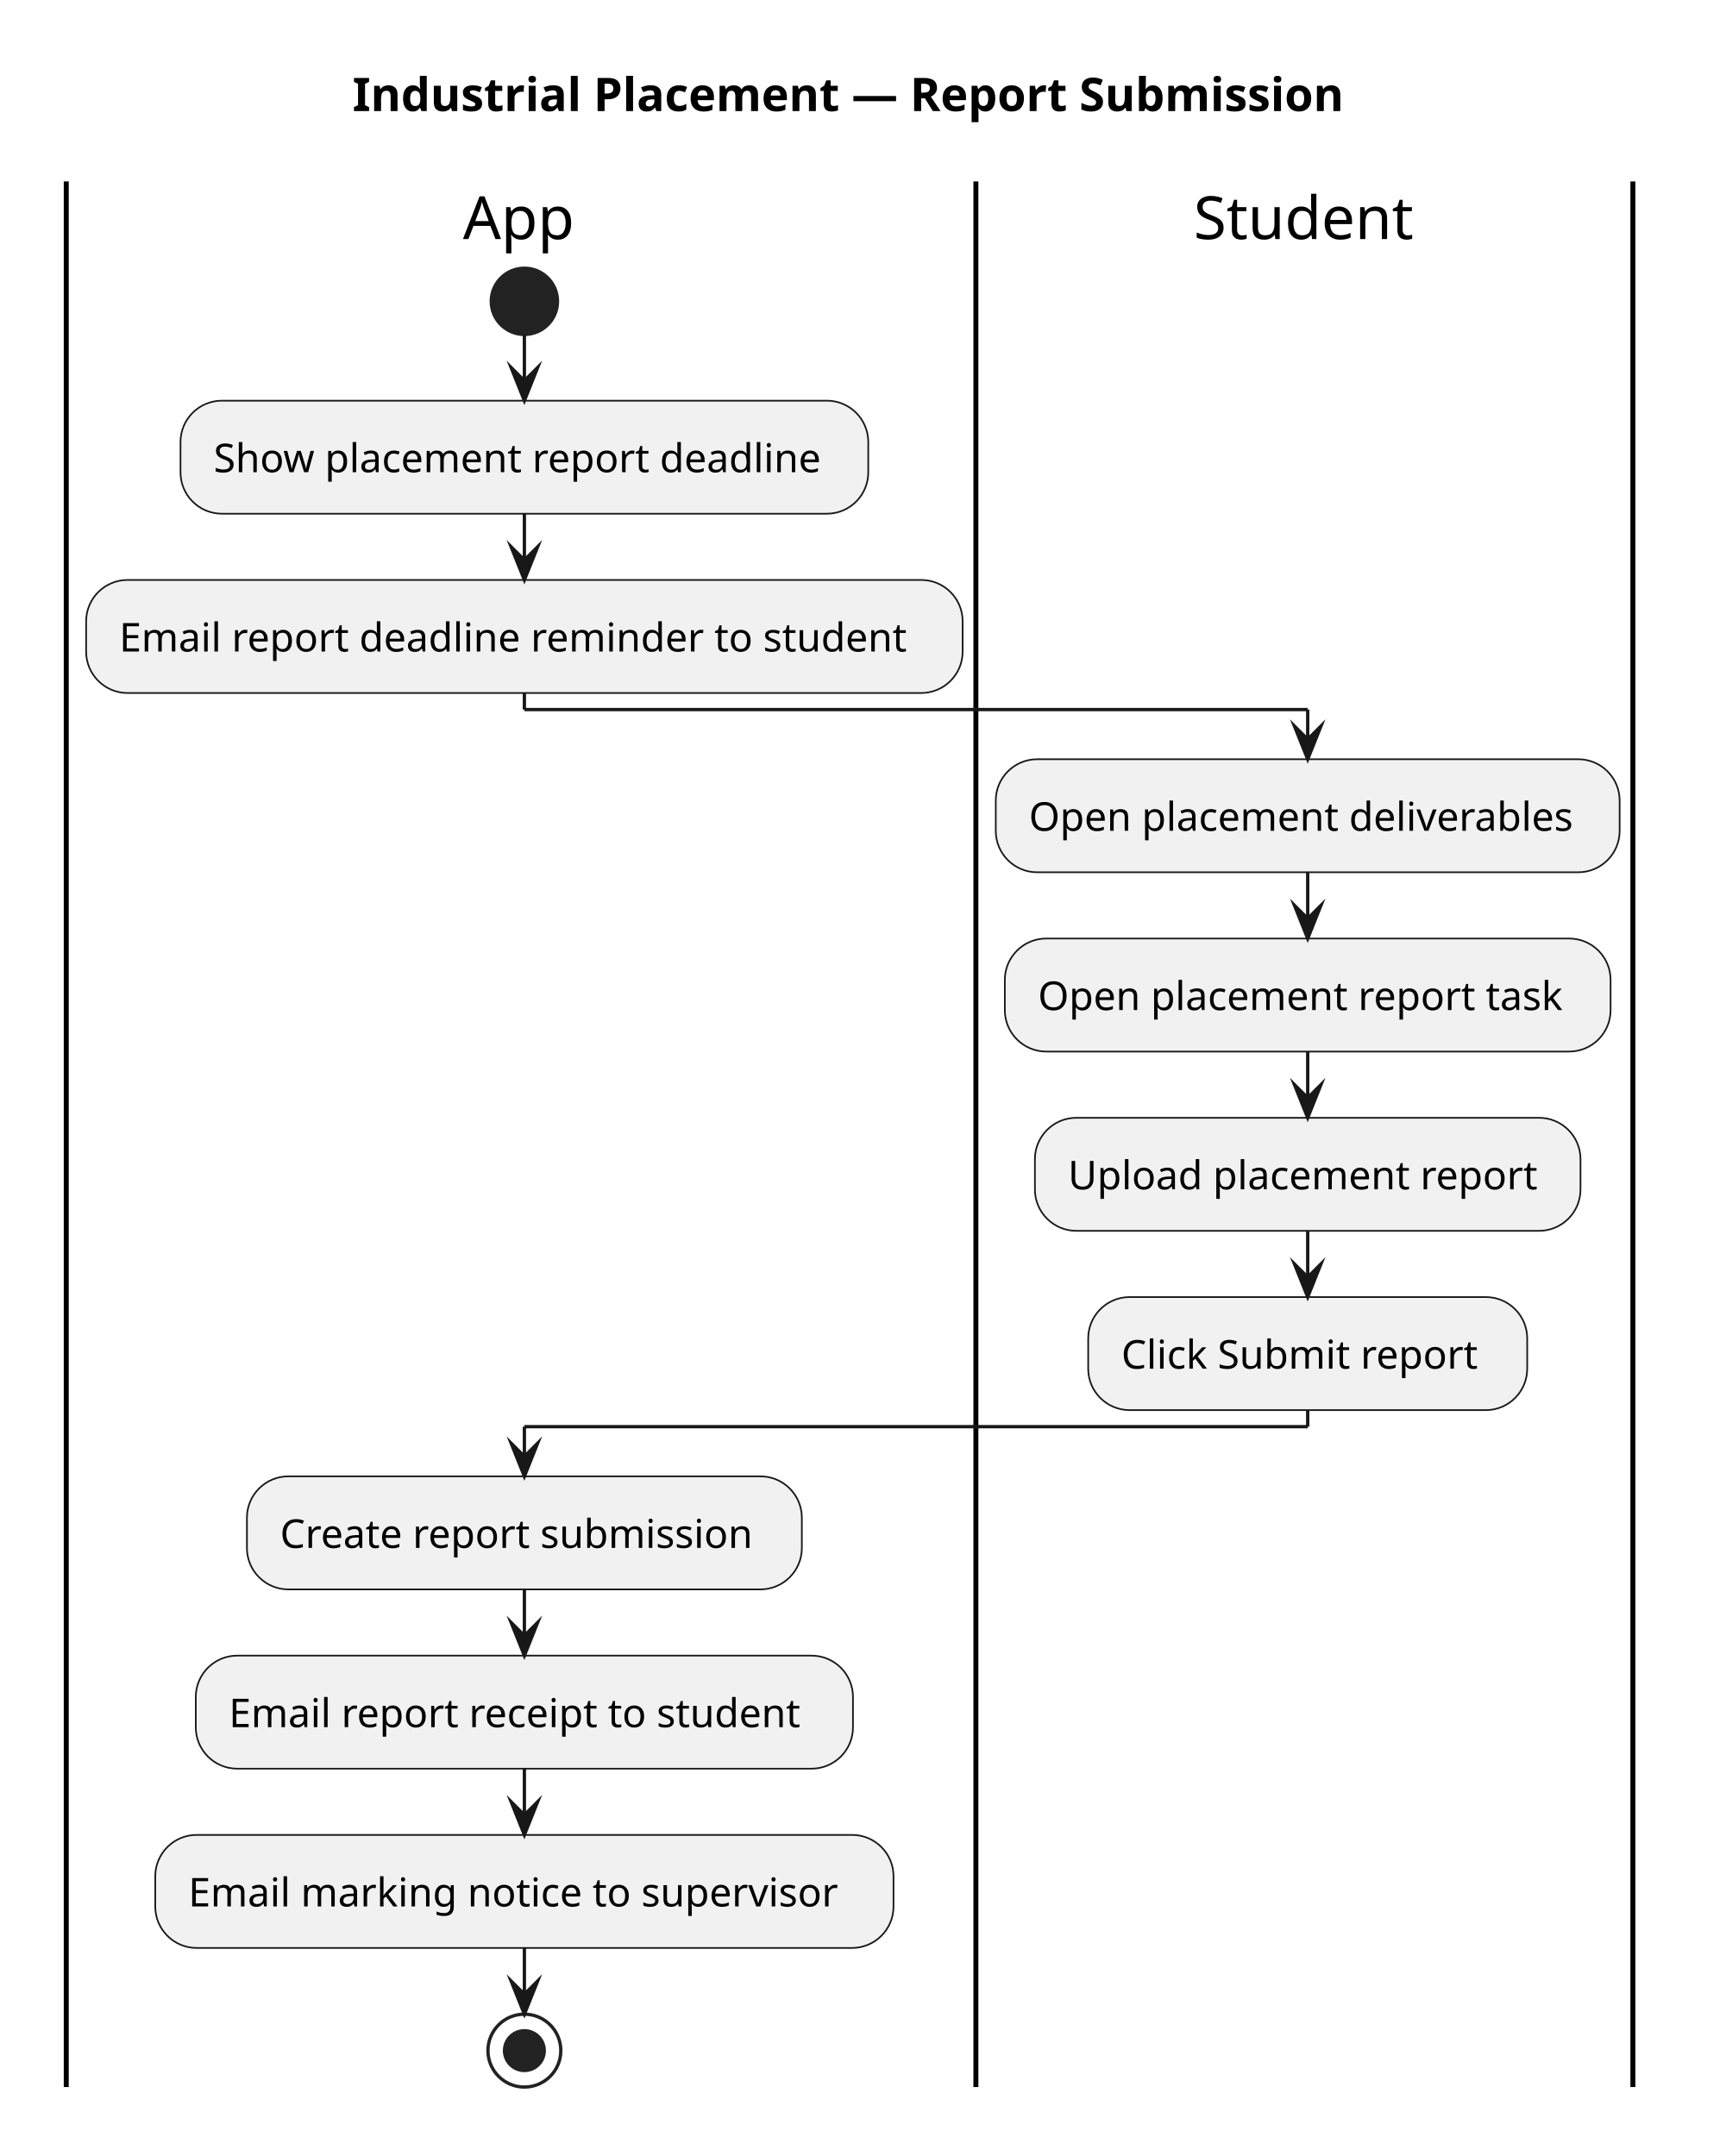
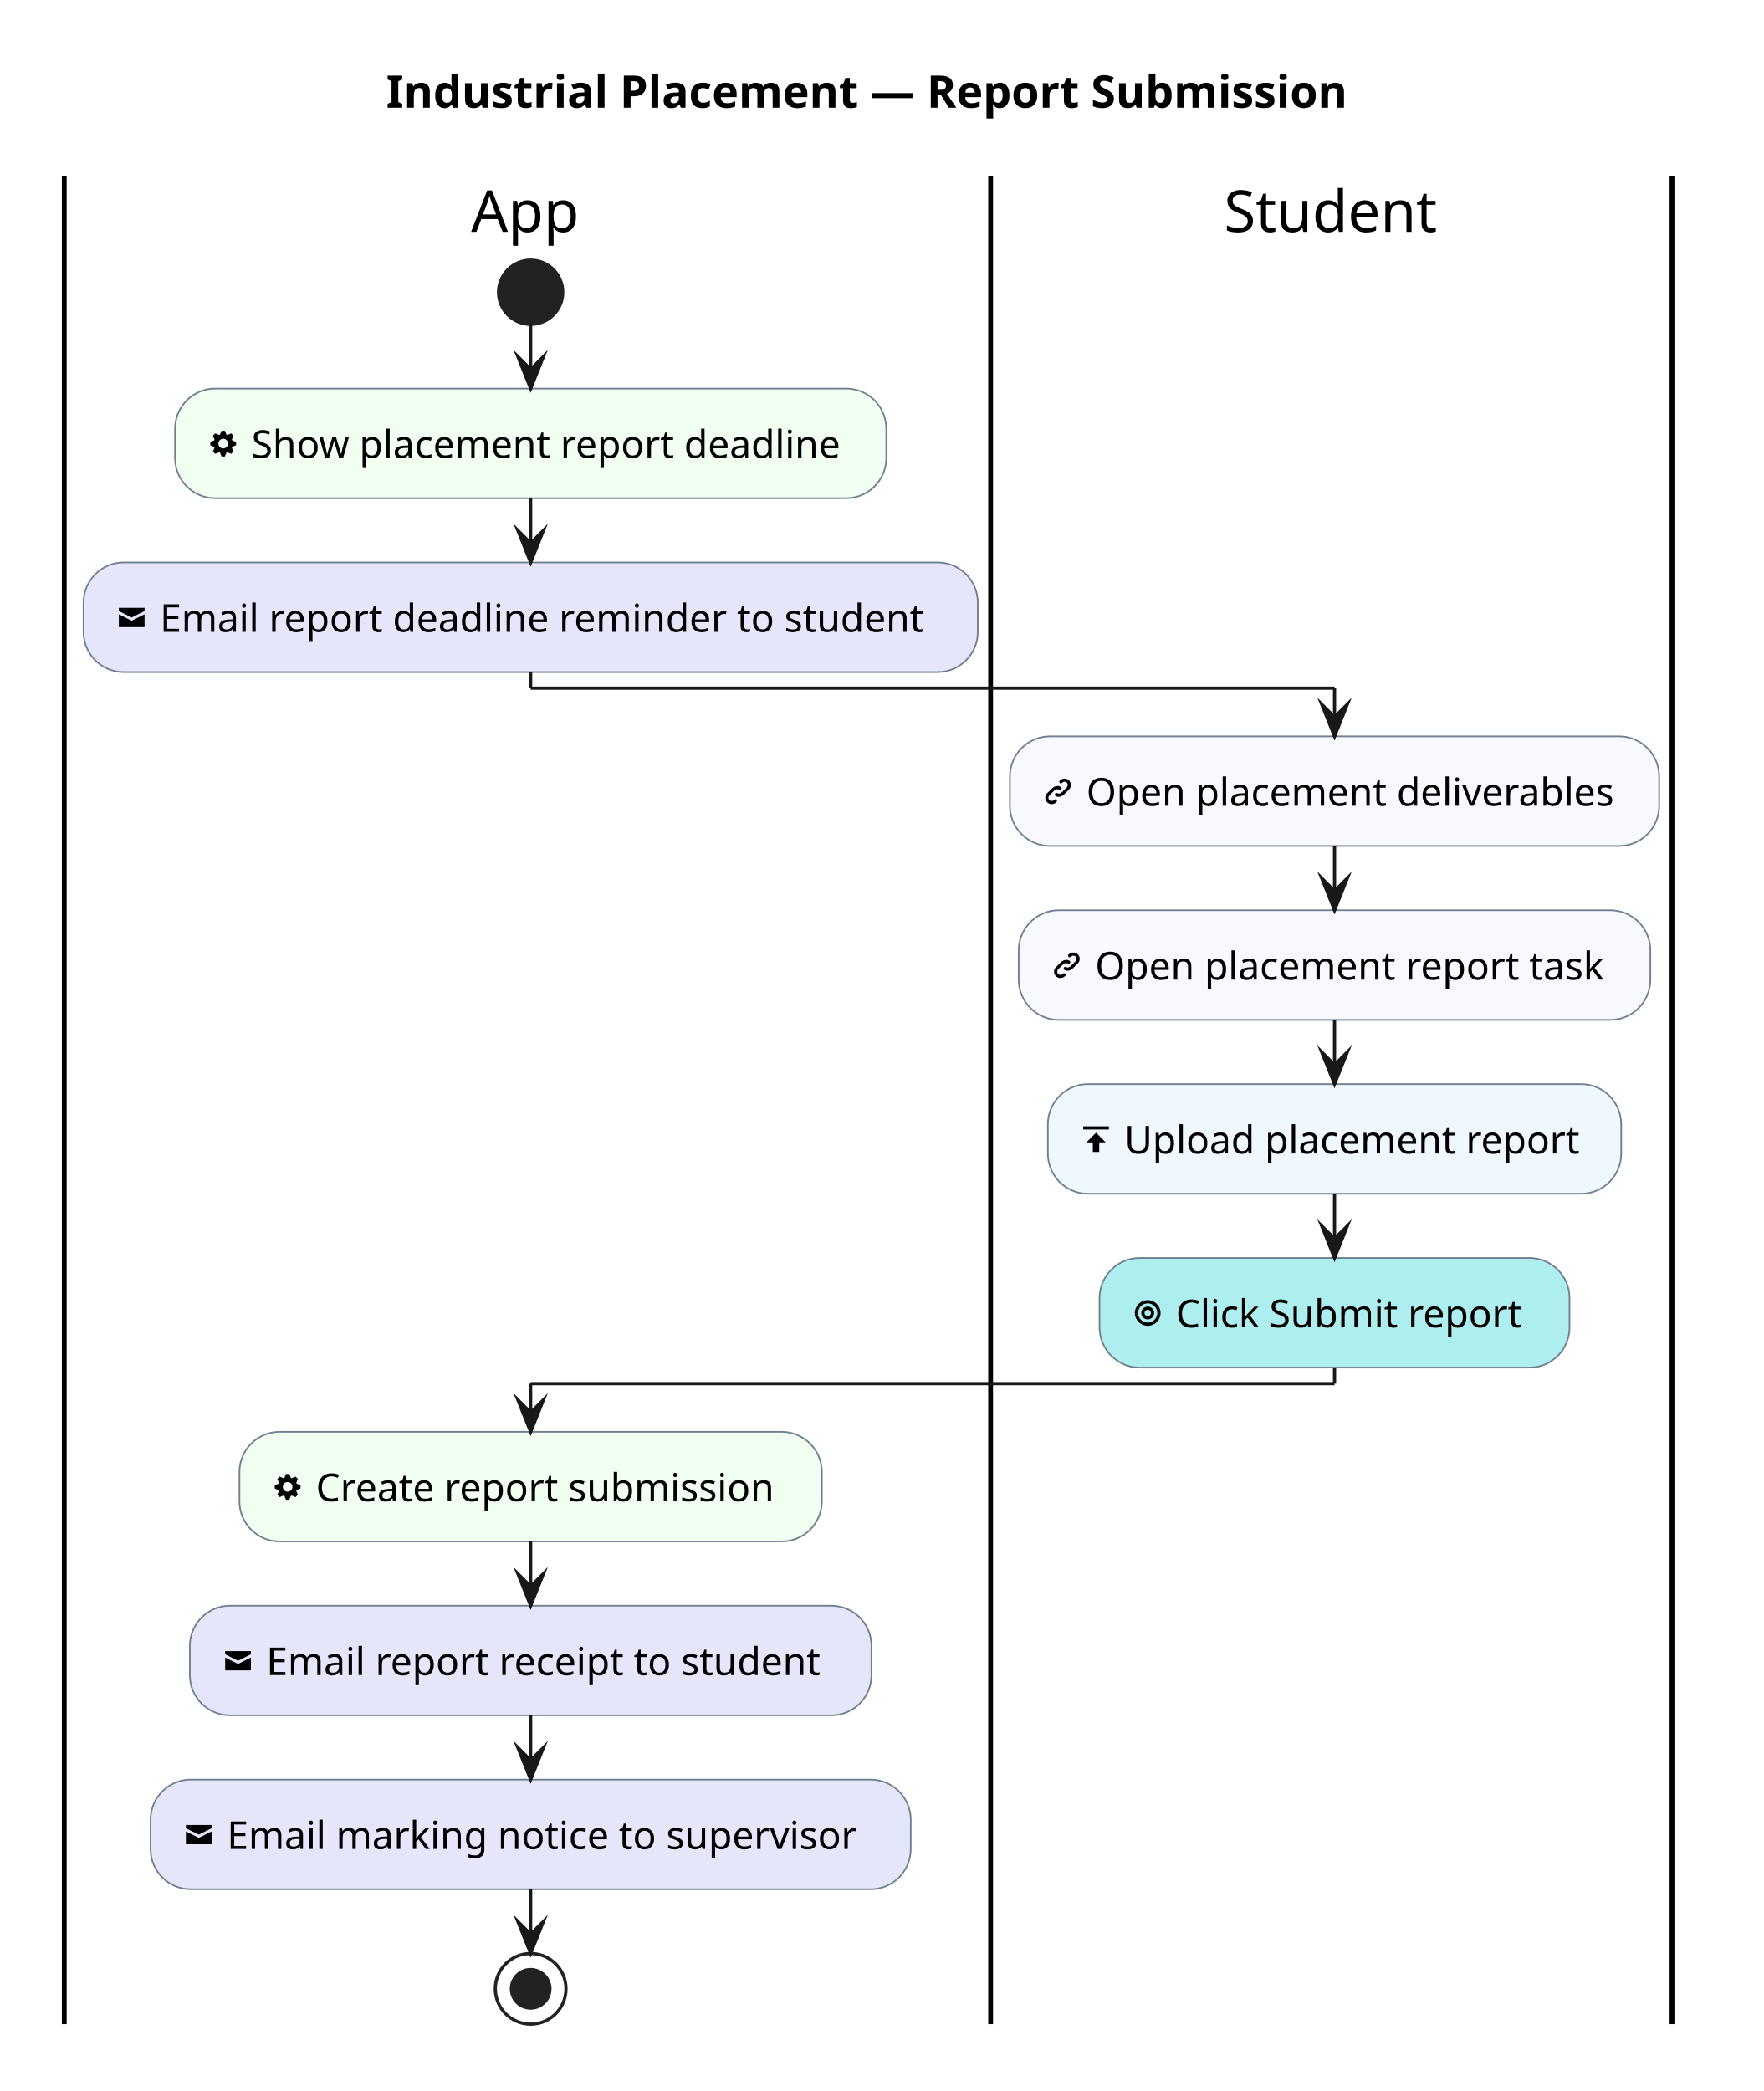
- <svg xmlns="http://www.w3.org/2000/svg" contentStyleType="text/css" data-diagram-type="ACTIVITY" height="651px" preserveAspectRatio="none" style="width:521px;height:651px;background:#FFFFFF;" version="1.1" viewBox="0 0 521 651" width="521px" zoomAndPan="magnify">
+ <svg xmlns="http://www.w3.org/2000/svg" contentStyleType="text/css" data-diagram-type="ACTIVITY" height="651px" preserveAspectRatio="none" style="width:549px;height:651px;background:#FFFFFF;" version="1.1" viewBox="0 0 549 651" width="549px" zoomAndPan="magnify">
  <defs />
  <g>
    <g class="title" data-source-line="2">
-       <text fill="#000000" font-family="sans-serif" font-size="14" font-weight="700" lengthAdjust="spacing" textLength="306.961" x="106.419" y="33.535">Industrial Placement — Report Submission</text>
+       <text fill="#000000" font-family="sans-serif" font-size="14" font-weight="700" lengthAdjust="spacing" textLength="306.961" x="120.216" y="33.535">Industrial Placement — Report Submission</text>
    </g>
-     <rect fill="none" height="21.199" style="stroke:none;stroke-width:1;" width="474.799" x="20" y="54.785" />
-     <ellipse cx="158.306" cy="90.984" fill="#222222" rx="10" ry="10" style="stroke:#222222;stroke-width:1;" />
-     <rect fill="#F1F1F1" height="34.133" rx="12.5" ry="12.5" style="stroke:#181818;stroke-width:0.5;" width="207.629" x="54.491" y="120.984" />
-     <text fill="#000000" font-family="sans-serif" font-size="12" lengthAdjust="spacing" textLength="187.629" x="64.491" y="142.586">Show placement report deadline</text>
-     <rect fill="#F1F1F1" height="34.133" rx="12.5" ry="12.5" style="stroke:#181818;stroke-width:0.5;" width="264.611" x="26" y="175.117" />
-     <text fill="#000000" font-family="sans-serif" font-size="12" lengthAdjust="spacing" textLength="244.611" x="36" y="196.719">Email report deadline reminder to student</text>
-     <rect fill="#F1F1F1" height="34.133" rx="12.5" ry="12.5" style="stroke:#181818;stroke-width:0.5;" width="167.522" x="74.545" y="445.781" />
-     <text fill="#000000" font-family="sans-serif" font-size="12" lengthAdjust="spacing" textLength="147.522" x="84.545" y="467.383">Create report submission</text>
-     <rect fill="#F1F1F1" height="34.133" rx="12.5" ry="12.5" style="stroke:#181818;stroke-width:0.5;" width="198.4" x="59.105" y="499.914" />
-     <text fill="#000000" font-family="sans-serif" font-size="12" lengthAdjust="spacing" textLength="178.4" x="69.106" y="521.516">Email report receipt to student</text>
-     <rect fill="#F1F1F1" height="34.133" rx="12.5" ry="12.5" style="stroke:#181818;stroke-width:0.5;" width="222.869" x="46.871" y="554.047" />
-     <text fill="#000000" font-family="sans-serif" font-size="12" lengthAdjust="spacing" textLength="202.869" x="56.871" y="575.648">Email marking notice to supervisor</text>
-     <ellipse cx="158.306" cy="619.18" fill="none" rx="11" ry="11" style="stroke:#222222;stroke-width:1;" />
-     <ellipse cx="158.306" cy="619.18" fill="#222222" rx="6" ry="6" style="stroke:#222222;stroke-width:1;" />
+     <rect fill="none" height="21.199" style="stroke:none;stroke-width:1;" width="502.393" x="20" y="54.785" />
+     <ellipse cx="165.204" cy="90.984" fill="#222222" rx="10" ry="10" style="stroke:#222222;stroke-width:1;" />
+     <rect fill="#F0FFF0" height="34.133" rx="12.5" ry="12.5" style="stroke:#708090;stroke-width:0.5;" width="221.426" x="54.491" y="120.984" />
+     <path d="M68.991,134.117 L68.491,135.307 C68.391,135.337 68.301,135.387 68.211,135.437 L67.021,134.937 L66.301,135.657 L66.801,136.847 C66.751,136.947 66.711,137.027 66.671,137.127 L65.481,137.627 L65.481,138.627 L66.671,139.127 C66.711,139.227 66.751,139.307 66.801,139.407 L66.301,140.597 L67.021,141.317 L68.211,140.817 C68.301,140.857 68.391,140.907 68.491,140.947 L68.991,142.137 L69.991,142.137 L70.491,140.947 C70.581,140.907 70.681,140.867 70.771,140.817 L71.961,141.317 L72.681,140.597 L72.181,139.407 C72.221,139.317 72.271,139.217 72.311,139.127 L73.501,138.627 L73.501,137.627 L72.311,137.127 C72.281,137.037 72.231,136.937 72.181,136.847 L72.681,135.657 L71.961,134.937 L70.771,135.437 C70.681,135.397 70.581,135.347 70.491,135.307 L69.991,134.117 L68.991,134.117 M69.491,136.617 C70.321,136.617 70.991,137.287 70.991,138.117 C70.991,138.947 70.321,139.617 69.491,139.617 C68.661,139.617 67.991,138.947 67.991,138.117 C67.991,137.287 68.661,136.617 69.491,136.617" fill="#000000" />
+     <text fill="#000000" font-family="sans-serif" font-size="12" lengthAdjust="spacing" textLength="187.629" x="78.288" y="142.586">Show placement report deadline</text>
+     <rect fill="#E6E6FA" height="34.133" rx="12.5" ry="12.5" style="stroke:#708090;stroke-width:0.5;" width="278.408" x="26" y="175.117" />
+     <path d="M37,189.25 L37,190.25 L41,192.25 L45,190.25 L45,189.25 L37,189.25 M37,191.25 L37,195.25 L45,195.25 L45,191.25 L41,193.25 L37,191.25" fill="#000000" />
+     <text fill="#000000" font-family="sans-serif" font-size="12" lengthAdjust="spacing" textLength="244.611" x="49.797" y="196.719">Email report deadline reminder to student</text>
+     <rect fill="#F0FFF0" height="34.133" rx="12.5" ry="12.5" style="stroke:#708090;stroke-width:0.5;" width="181.318" x="74.545" y="445.781" />
+     <path d="M89.045,458.914 L88.545,460.104 C88.445,460.134 88.355,460.184 88.265,460.234 L87.075,459.734 L86.355,460.454 L86.855,461.644 C86.805,461.744 86.765,461.824 86.725,461.924 L85.535,462.424 L85.535,463.424 L86.725,463.924 C86.765,464.024 86.805,464.104 86.855,464.204 L86.355,465.394 L87.075,466.114 L88.265,465.614 C88.355,465.654 88.445,465.704 88.545,465.744 L89.045,466.934 L90.045,466.934 L90.545,465.744 C90.635,465.704 90.735,465.664 90.825,465.614 L92.015,466.114 L92.735,465.394 L92.235,464.204 C92.275,464.114 92.325,464.014 92.365,463.924 L93.555,463.424 L93.555,462.424 L92.365,461.924 C92.335,461.834 92.285,461.734 92.235,461.644 L92.735,460.454 L92.015,459.734 L90.825,460.234 C90.735,460.194 90.635,460.144 90.545,460.104 L90.045,458.914 L89.045,458.914 M89.545,461.414 C90.375,461.414 91.045,462.084 91.045,462.914 C91.045,463.744 90.375,464.414 89.545,464.414 C88.715,464.414 88.045,463.744 88.045,462.914 C88.045,462.084 88.715,461.414 89.545,461.414" fill="#000000" />
+     <text fill="#000000" font-family="sans-serif" font-size="12" lengthAdjust="spacing" textLength="147.522" x="98.342" y="467.383">Create report submission</text>
+     <rect fill="#E6E6FA" height="34.133" rx="12.5" ry="12.5" style="stroke:#708090;stroke-width:0.5;" width="212.197" x="59.105" y="499.914" />
+     <path d="M70.106,514.047 L70.106,515.047 L74.106,517.047 L78.106,515.047 L78.106,514.047 L70.106,514.047 M70.106,516.047 L70.106,520.047 L78.106,520.047 L78.106,516.047 L74.106,518.047 L70.106,516.047" fill="#000000" />
+     <text fill="#000000" font-family="sans-serif" font-size="12" lengthAdjust="spacing" textLength="178.4" x="82.902" y="521.516">Email report receipt to student</text>
+     <rect fill="#E6E6FA" height="34.133" rx="12.5" ry="12.5" style="stroke:#708090;stroke-width:0.5;" width="236.666" x="46.871" y="554.047" />
+     <path d="M57.871,568.18 L57.871,569.18 L61.871,571.18 L65.871,569.18 L65.871,568.18 L57.871,568.18 M57.871,570.18 L57.871,574.18 L65.871,574.18 L65.871,570.18 L61.871,572.18 L57.871,570.18" fill="#000000" />
+     <text fill="#000000" font-family="sans-serif" font-size="12" lengthAdjust="spacing" textLength="202.869" x="70.668" y="575.648">Email marking notice to supervisor</text>
+     <ellipse cx="165.204" cy="619.18" fill="none" rx="11" ry="11" style="stroke:#222222;stroke-width:1;" />
+     <ellipse cx="165.204" cy="619.18" fill="#222222" rx="6" ry="6" style="stroke:#222222;stroke-width:1;" />
    <line style="stroke:#000000;stroke-width:1.5;" x1="20" x2="20" y1="54.785" y2="630.18" />
-     <rect fill="#F1F1F1" height="34.133" rx="12.5" ry="12.5" style="stroke:#181818;stroke-width:0.5;" width="188.34" x="300.611" y="229.25" />
-     <text fill="#000000" font-family="sans-serif" font-size="12" lengthAdjust="spacing" textLength="168.34" x="310.611" y="250.852">Open placement deliverables</text>
-     <rect fill="#F1F1F1" height="34.133" rx="12.5" ry="12.5" style="stroke:#181818;stroke-width:0.5;" width="182.867" x="303.348" y="283.383" />
-     <text fill="#000000" font-family="sans-serif" font-size="12" lengthAdjust="spacing" textLength="162.867" x="313.348" y="304.984">Open placement report task</text>
-     <rect fill="#F1F1F1" height="34.133" rx="12.5" ry="12.5" style="stroke:#181818;stroke-width:0.5;" width="164.703" x="312.43" y="337.516" />
-     <text fill="#000000" font-family="sans-serif" font-size="12" lengthAdjust="spacing" textLength="144.703" x="322.43" y="359.117">Upload placement report</text>
-     <rect fill="#F1F1F1" height="34.133" rx="12.5" ry="12.5" style="stroke:#181818;stroke-width:0.5;" width="132.535" x="328.514" y="391.648" />
-     <text fill="#000000" font-family="sans-serif" font-size="12" lengthAdjust="spacing" textLength="112.535" x="338.514" y="413.25">Click Submit report</text>
-     <line style="stroke:#000000;stroke-width:1.5;" x1="294.611" x2="294.611" y1="54.785" y2="630.18" />
-     <line style="stroke:#000000;stroke-width:1.5;" x1="492.951" x2="492.951" y1="54.785" y2="630.18" />
-     <line style="stroke:#181818;stroke-width:1;" x1="158.306" x2="158.306" y1="100.984" y2="120.984" />
-     <polygon fill="#181818" points="154.306,110.984,158.306,120.984,162.306,110.984,158.306,114.984" style="stroke:#181818;stroke-width:1;stroke-linejoin:miter;stroke-miterlimit:10;" />
-     <line style="stroke:#181818;stroke-width:1;" x1="158.306" x2="158.306" y1="155.117" y2="175.117" />
-     <polygon fill="#181818" points="154.306,165.117,158.306,175.117,162.306,165.117,158.306,169.117" style="stroke:#181818;stroke-width:1;stroke-linejoin:miter;stroke-miterlimit:10;" />
-     <line style="stroke:#181818;stroke-width:1;" x1="158.306" x2="158.306" y1="479.914" y2="499.914" />
-     <polygon fill="#181818" points="154.306,489.914,158.306,499.914,162.306,489.914,158.306,493.914" style="stroke:#181818;stroke-width:1;stroke-linejoin:miter;stroke-miterlimit:10;" />
-     <line style="stroke:#181818;stroke-width:1;" x1="158.306" x2="158.306" y1="534.047" y2="554.047" />
-     <polygon fill="#181818" points="154.306,544.047,158.306,554.047,162.306,544.047,158.306,548.047" style="stroke:#181818;stroke-width:1;stroke-linejoin:miter;stroke-miterlimit:10;" />
-     <line style="stroke:#181818;stroke-width:1;" x1="158.306" x2="158.306" y1="588.18" y2="608.18" />
-     <polygon fill="#181818" points="154.306,598.18,158.306,608.18,162.306,598.18,158.306,602.18" style="stroke:#181818;stroke-width:1;stroke-linejoin:miter;stroke-miterlimit:10;" />
-     <line style="stroke:#181818;stroke-width:1;" x1="394.781" x2="394.781" y1="263.383" y2="283.383" />
-     <polygon fill="#181818" points="390.781,273.383,394.781,283.383,398.781,273.383,394.781,277.383" style="stroke:#181818;stroke-width:1;stroke-linejoin:miter;stroke-miterlimit:10;" />
-     <line style="stroke:#181818;stroke-width:1;" x1="394.781" x2="394.781" y1="317.516" y2="337.516" />
-     <polygon fill="#181818" points="390.781,327.516,394.781,337.516,398.781,327.516,394.781,331.516" style="stroke:#181818;stroke-width:1;stroke-linejoin:miter;stroke-miterlimit:10;" />
-     <line style="stroke:#181818;stroke-width:1;" x1="394.781" x2="394.781" y1="371.648" y2="391.648" />
-     <polygon fill="#181818" points="390.781,381.648,394.781,391.648,398.781,381.648,394.781,385.648" style="stroke:#181818;stroke-width:1;stroke-linejoin:miter;stroke-miterlimit:10;" />
-     <line style="stroke:#181818;stroke-width:1;" x1="158.306" x2="158.306" y1="209.25" y2="214.25" />
-     <line style="stroke:#181818;stroke-width:1;" x1="158.306" x2="394.781" y1="214.25" y2="214.25" />
-     <line style="stroke:#181818;stroke-width:1;" x1="394.781" x2="394.781" y1="214.25" y2="229.25" />
-     <polygon fill="#181818" points="390.781,219.25,394.781,229.25,398.781,219.25,394.781,223.25" style="stroke:#181818;stroke-width:1;stroke-linejoin:miter;stroke-miterlimit:10;" />
-     <line style="stroke:#181818;stroke-width:1;" x1="394.781" x2="394.781" y1="425.781" y2="430.781" />
-     <line style="stroke:#181818;stroke-width:1;" x1="394.781" x2="158.306" y1="430.781" y2="430.781" />
-     <line style="stroke:#181818;stroke-width:1;" x1="158.306" x2="158.306" y1="430.781" y2="445.781" />
-     <polygon fill="#181818" points="154.306,435.781,158.306,445.781,162.306,435.781,158.306,439.781" style="stroke:#181818;stroke-width:1;stroke-linejoin:miter;stroke-miterlimit:10;" />
-     <text fill="#000000" font-family="sans-serif" font-size="18" lengthAdjust="spacing" textLength="35.077" x="139.767" y="72.188">App</text>
-     <text fill="#000000" font-family="sans-serif" font-size="18" lengthAdjust="spacing" textLength="66.858" x="360.352" y="72.188">Student</text>
+     <rect fill="#F8F8FF" height="34.133" rx="12.5" ry="12.5" style="stroke:#708090;stroke-width:0.5;" width="202.137" x="314.408" y="229.25" />
+     <path d="M331.288,242.413 C331.108,242.423 330.928,242.443 330.758,242.503 C330.488,242.603 330.228,242.753 330.008,242.973 A0.5,0.5 0 1 0 330.698,243.663 C330.808,243.553 330.938,243.493 331.078,243.443 C331.428,243.323 331.858,243.373 332.138,243.663 C332.528,244.053 332.528,244.703 332.138,245.103 L330.638,246.603 C330.198,247.043 329.838,247.083 329.578,247.073 C329.318,247.063 329.168,246.943 329.168,246.943 A0.5,0.5 0 1 0 328.668,247.823 C329.008,248.043 329.008,248.043 329.508,248.073 C330.008,248.103 330.708,247.913 331.318,247.293 L332.818,245.793 C333.598,245.013 333.598,243.753 332.818,242.983 C332.538,242.703 332.208,242.533 331.848,242.453 C331.668,242.413 331.468,242.413 331.288,242.423 M329.288,244.723 C328.788,244.703 328.098,244.873 327.508,245.473 L326.008,246.973 C325.228,247.753 325.228,249.013 326.008,249.783 C326.568,250.343 327.368,250.503 328.068,250.253 C328.338,250.153 328.598,250.003 328.818,249.783 A0.5,0.5 0 1 0 328.128,249.093 C328.018,249.203 327.888,249.263 327.748,249.313 C327.398,249.433 326.968,249.383 326.688,249.093 C326.298,248.703 326.298,248.053 326.688,247.653 L328.188,246.153 C328.588,245.753 328.938,245.703 329.218,245.713 C329.498,245.723 329.688,245.803 329.688,245.803 A0.5,0.5 0 1 0 330.128,244.923 C329.788,244.723 329.788,244.723 329.288,244.703" fill="#000000" />
+     <text fill="#000000" font-family="sans-serif" font-size="12" lengthAdjust="spacing" textLength="168.34" x="338.205" y="250.852">Open placement deliverables</text>
+     <rect fill="#F8F8FF" height="34.133" rx="12.5" ry="12.5" style="stroke:#708090;stroke-width:0.5;" width="196.664" x="317.144" y="283.383" />
+     <path d="M334.024,296.546 C333.844,296.556 333.664,296.576 333.495,296.636 C333.224,296.736 332.964,296.886 332.745,297.106 A0.5,0.5 0 1 0 333.435,297.796 C333.545,297.686 333.675,297.626 333.815,297.576 C334.164,297.456 334.594,297.506 334.875,297.796 C335.264,298.186 335.264,298.836 334.875,299.236 L333.375,300.736 C332.935,301.176 332.575,301.216 332.315,301.206 C332.055,301.196 331.904,301.076 331.904,301.076 A0.5,0.5 0 1 0 331.404,301.956 C331.745,302.176 331.745,302.176 332.245,302.206 C332.745,302.236 333.445,302.046 334.055,301.426 L335.555,299.926 C336.334,299.146 336.334,297.886 335.555,297.116 C335.274,296.836 334.945,296.666 334.584,296.586 C334.404,296.546 334.204,296.546 334.024,296.556 M332.024,298.856 C331.524,298.836 330.834,299.006 330.245,299.606 L328.745,301.106 C327.964,301.886 327.964,303.146 328.745,303.916 C329.305,304.476 330.104,304.636 330.805,304.386 C331.075,304.286 331.334,304.136 331.555,303.916 A0.5,0.5 0 1 0 330.865,303.226 C330.755,303.336 330.625,303.396 330.485,303.446 C330.135,303.566 329.704,303.516 329.425,303.226 C329.034,302.836 329.034,302.186 329.425,301.786 L330.925,300.286 C331.325,299.886 331.675,299.836 331.954,299.846 C332.235,299.856 332.425,299.936 332.425,299.936 A0.5,0.5 0 1 0 332.865,299.056 C332.524,298.856 332.524,298.856 332.024,298.836" fill="#000000" />
+     <text fill="#000000" font-family="sans-serif" font-size="12" lengthAdjust="spacing" textLength="162.867" x="340.941" y="304.984">Open placement report task</text>
+     <rect fill="#F0F8FF" height="34.133" rx="12.5" ry="12.5" style="stroke:#708090;stroke-width:0.5;" width="178.5" x="326.227" y="337.516" />
+     <path d="M337.227,350.648 L337.227,351.648 L345.227,351.648 L345.227,350.648 L337.227,350.648 M341.227,352.648 L338.227,355.648 L340.227,355.648 L340.227,358.648 L342.227,358.648 L342.227,355.648 L344.227,355.648 L341.227,352.648" fill="#000000" />
+     <text fill="#000000" font-family="sans-serif" font-size="12" lengthAdjust="spacing" textLength="144.703" x="350.023" y="359.117">Upload placement report</text>
+     <rect fill="#AFEEEE" height="34.133" rx="12.5" ry="12.5" style="stroke:#708090;stroke-width:0.5;" width="146.332" x="342.31" y="391.648" />
+     <path d="M357.31,404.781 C355.111,404.781 353.31,406.581 353.31,408.781 C353.31,410.981 355.111,412.781 357.31,412.781 C359.51,412.781 361.31,410.981 361.31,408.781 C361.31,406.581 359.51,404.781 357.31,404.781 M357.31,405.781 C358.971,405.781 360.31,407.121 360.31,408.781 C360.31,410.441 358.971,411.781 357.31,411.781 C355.651,411.781 354.31,410.441 354.31,408.781 C354.31,407.121 355.651,405.781 357.31,405.781 M357.31,406.781 C356.211,406.781 355.31,407.681 355.31,408.781 C355.31,409.881 356.211,410.781 357.31,410.781 C358.411,410.781 359.31,409.881 359.31,408.781 C359.31,407.681 358.411,406.781 357.31,406.781 M357.31,407.781 C357.87,407.781 358.31,408.221 358.31,408.781 C358.31,409.341 357.87,409.781 357.31,409.781 C356.75,409.781 356.31,409.341 356.31,408.781 C356.31,408.221 356.75,407.781 357.31,407.781" fill="#000000" />
+     <text fill="#000000" font-family="sans-serif" font-size="12" lengthAdjust="spacing" textLength="112.535" x="366.107" y="413.25">Click Submit report</text>
+     <line style="stroke:#000000;stroke-width:1.5;" x1="308.408" x2="308.408" y1="54.785" y2="630.18" />
+     <line style="stroke:#000000;stroke-width:1.5;" x1="520.545" x2="520.545" y1="54.785" y2="630.18" />
+     <line style="stroke:#181818;stroke-width:1;" x1="165.204" x2="165.204" y1="100.984" y2="120.984" />
+     <polygon fill="#181818" points="161.204,110.984,165.204,120.984,169.204,110.984,165.204,114.984" style="stroke:#181818;stroke-width:1;stroke-linejoin:miter;stroke-miterlimit:10;" />
+     <line style="stroke:#181818;stroke-width:1;" x1="165.204" x2="165.204" y1="155.117" y2="175.117" />
+     <polygon fill="#181818" points="161.204,165.117,165.204,175.117,169.204,165.117,165.204,169.117" style="stroke:#181818;stroke-width:1;stroke-linejoin:miter;stroke-miterlimit:10;" />
+     <line style="stroke:#181818;stroke-width:1;" x1="165.204" x2="165.204" y1="479.914" y2="499.914" />
+     <polygon fill="#181818" points="161.204,489.914,165.204,499.914,169.204,489.914,165.204,493.914" style="stroke:#181818;stroke-width:1;stroke-linejoin:miter;stroke-miterlimit:10;" />
+     <line style="stroke:#181818;stroke-width:1;" x1="165.204" x2="165.204" y1="534.047" y2="554.047" />
+     <polygon fill="#181818" points="161.204,544.047,165.204,554.047,169.204,544.047,165.204,548.047" style="stroke:#181818;stroke-width:1;stroke-linejoin:miter;stroke-miterlimit:10;" />
+     <line style="stroke:#181818;stroke-width:1;" x1="165.204" x2="165.204" y1="588.18" y2="608.18" />
+     <polygon fill="#181818" points="161.204,598.18,165.204,608.18,169.204,598.18,165.204,602.18" style="stroke:#181818;stroke-width:1;stroke-linejoin:miter;stroke-miterlimit:10;" />
+     <line style="stroke:#181818;stroke-width:1;" x1="415.477" x2="415.477" y1="263.383" y2="283.383" />
+     <polygon fill="#181818" points="411.477,273.383,415.477,283.383,419.477,273.383,415.477,277.383" style="stroke:#181818;stroke-width:1;stroke-linejoin:miter;stroke-miterlimit:10;" />
+     <line style="stroke:#181818;stroke-width:1;" x1="415.477" x2="415.477" y1="317.516" y2="337.516" />
+     <polygon fill="#181818" points="411.477,327.516,415.477,337.516,419.477,327.516,415.477,331.516" style="stroke:#181818;stroke-width:1;stroke-linejoin:miter;stroke-miterlimit:10;" />
+     <line style="stroke:#181818;stroke-width:1;" x1="415.477" x2="415.477" y1="371.648" y2="391.648" />
+     <polygon fill="#181818" points="411.477,381.648,415.477,391.648,419.477,381.648,415.477,385.648" style="stroke:#181818;stroke-width:1;stroke-linejoin:miter;stroke-miterlimit:10;" />
+     <line style="stroke:#181818;stroke-width:1;" x1="165.204" x2="165.204" y1="209.25" y2="214.25" />
+     <line style="stroke:#181818;stroke-width:1;" x1="165.204" x2="415.477" y1="214.25" y2="214.25" />
+     <line style="stroke:#181818;stroke-width:1;" x1="415.477" x2="415.477" y1="214.25" y2="229.25" />
+     <polygon fill="#181818" points="411.477,219.25,415.477,229.25,419.477,219.25,415.477,223.25" style="stroke:#181818;stroke-width:1;stroke-linejoin:miter;stroke-miterlimit:10;" />
+     <line style="stroke:#181818;stroke-width:1;" x1="415.477" x2="415.477" y1="425.781" y2="430.781" />
+     <line style="stroke:#181818;stroke-width:1;" x1="415.477" x2="165.204" y1="430.781" y2="430.781" />
+     <line style="stroke:#181818;stroke-width:1;" x1="165.204" x2="165.204" y1="430.781" y2="445.781" />
+     <polygon fill="#181818" points="161.204,435.781,165.204,445.781,169.204,435.781,165.204,439.781" style="stroke:#181818;stroke-width:1;stroke-linejoin:miter;stroke-miterlimit:10;" />
+     <text fill="#000000" font-family="sans-serif" font-size="18" lengthAdjust="spacing" textLength="35.077" x="146.666" y="72.188">App</text>
+     <text fill="#000000" font-family="sans-serif" font-size="18" lengthAdjust="spacing" textLength="66.858" x="381.047" y="72.188">Student</text>
  </g>
</svg>
